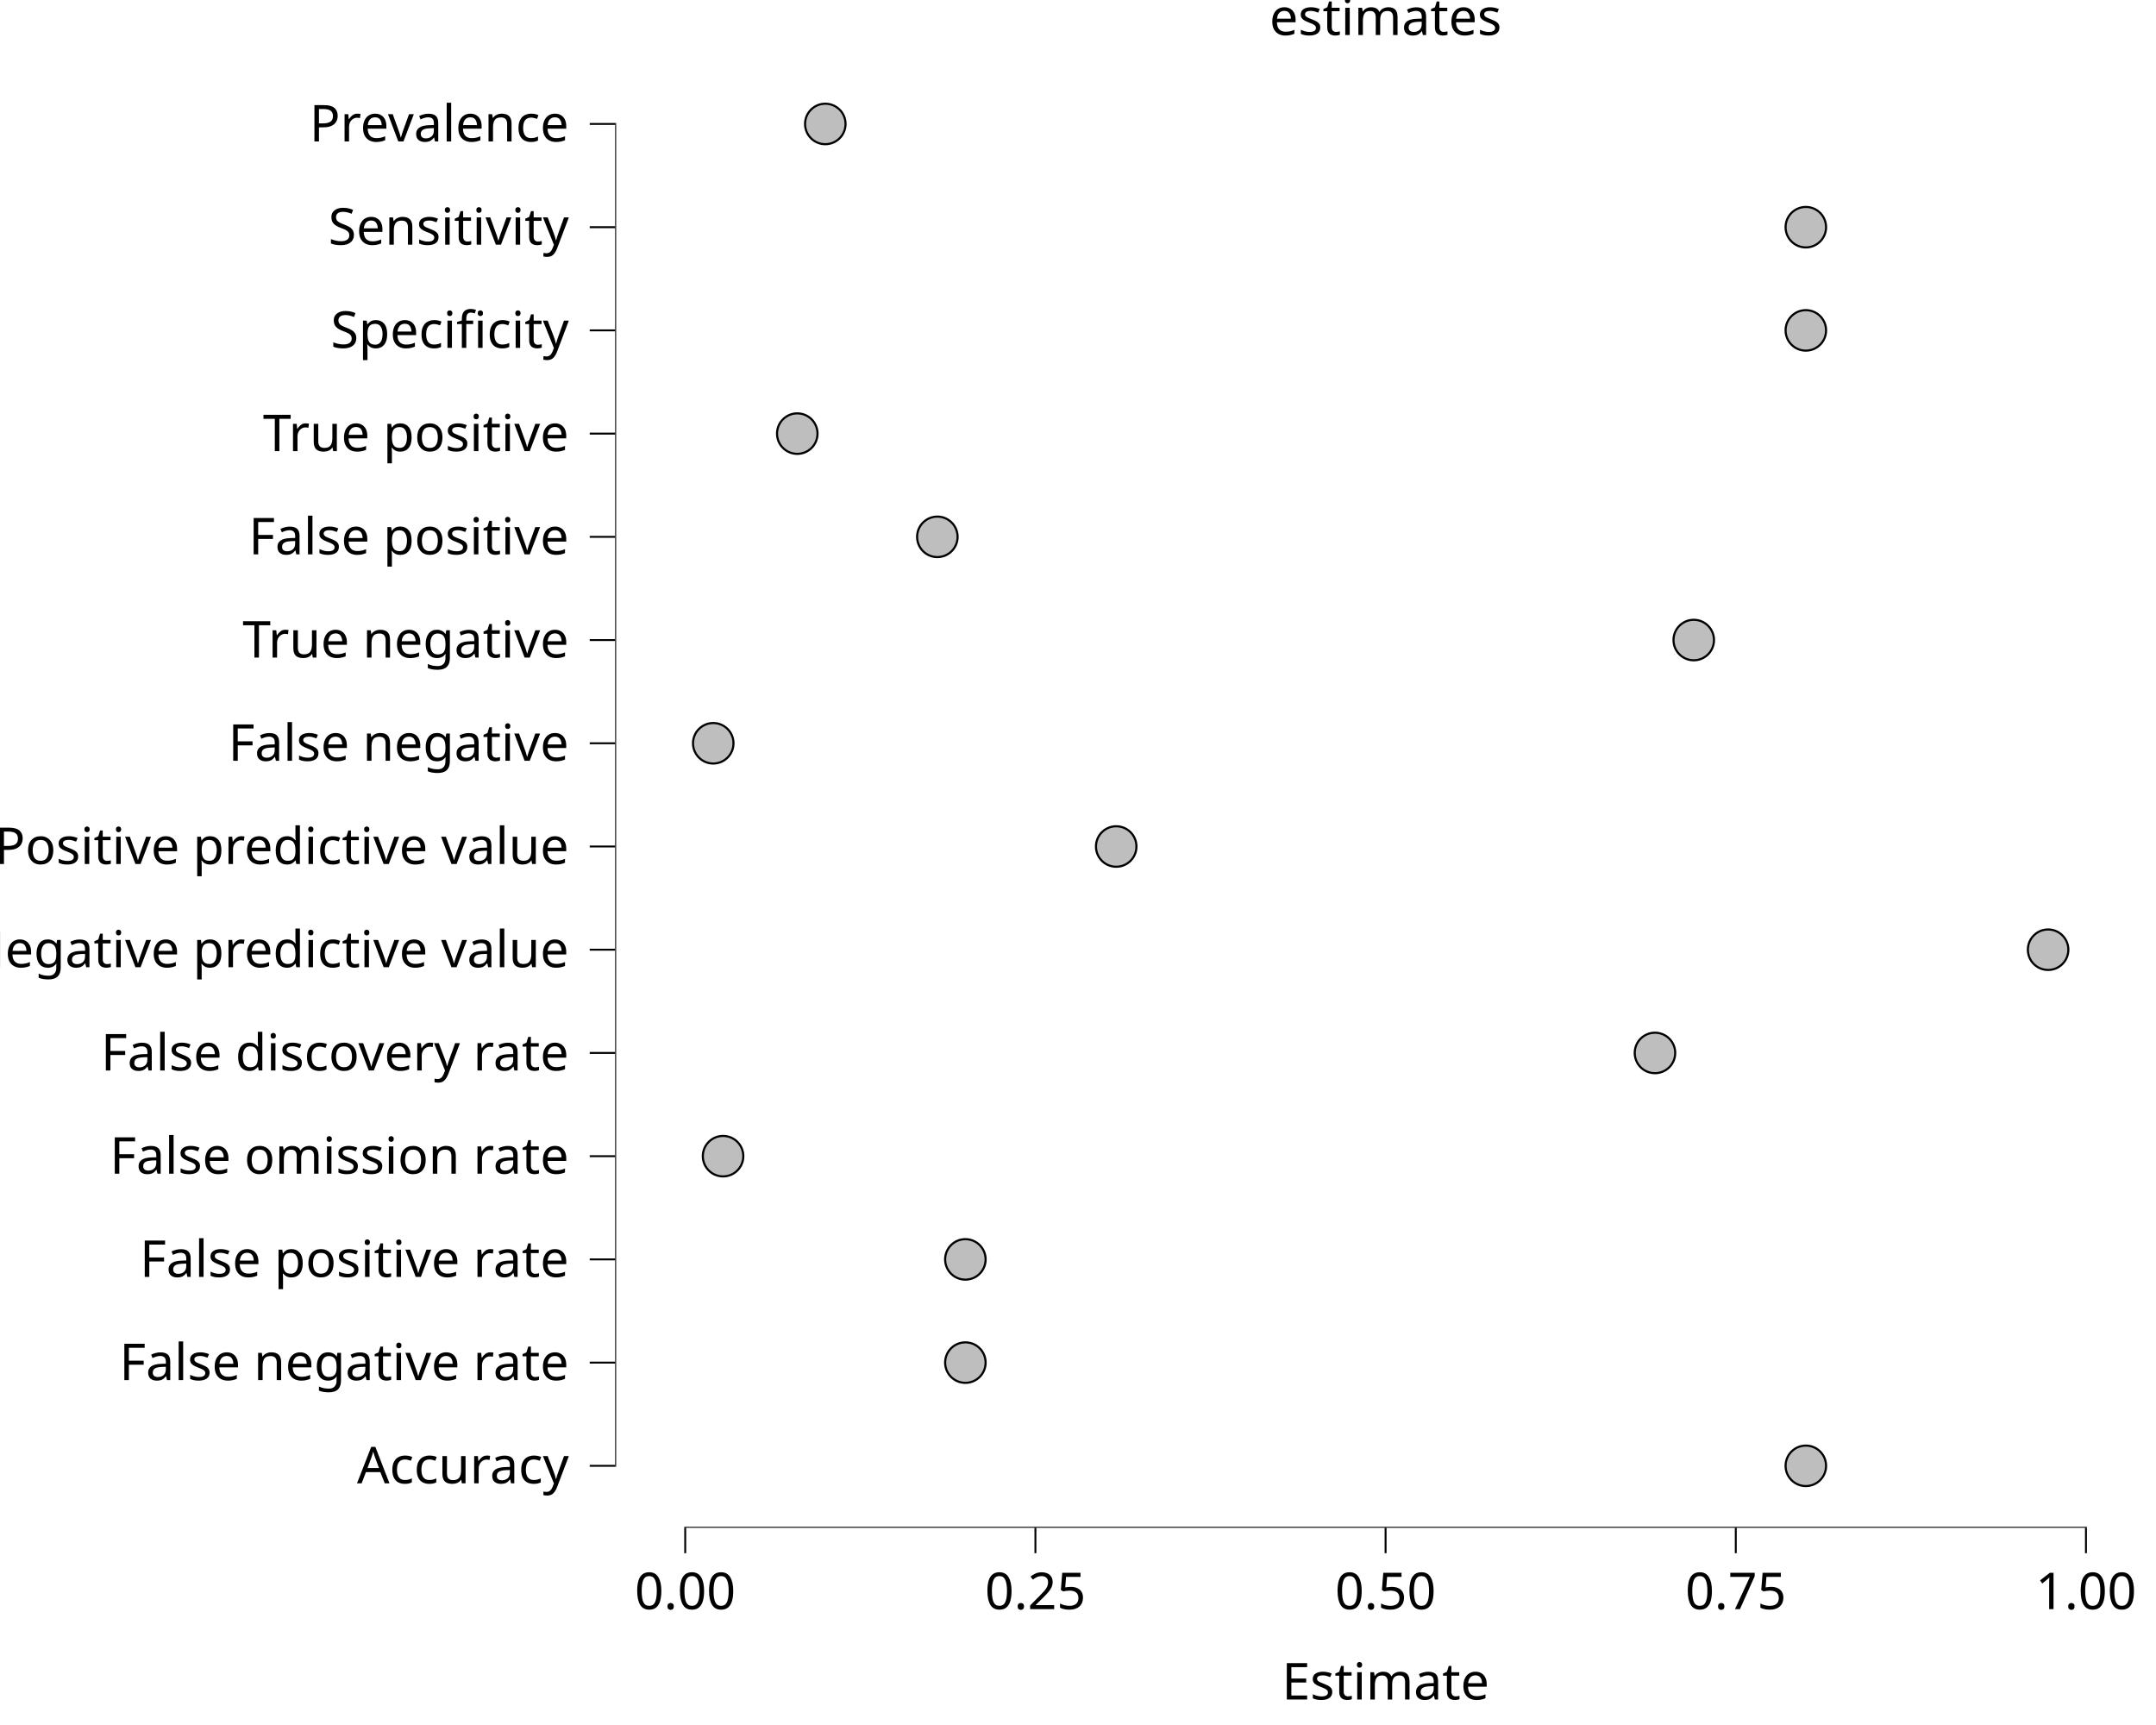
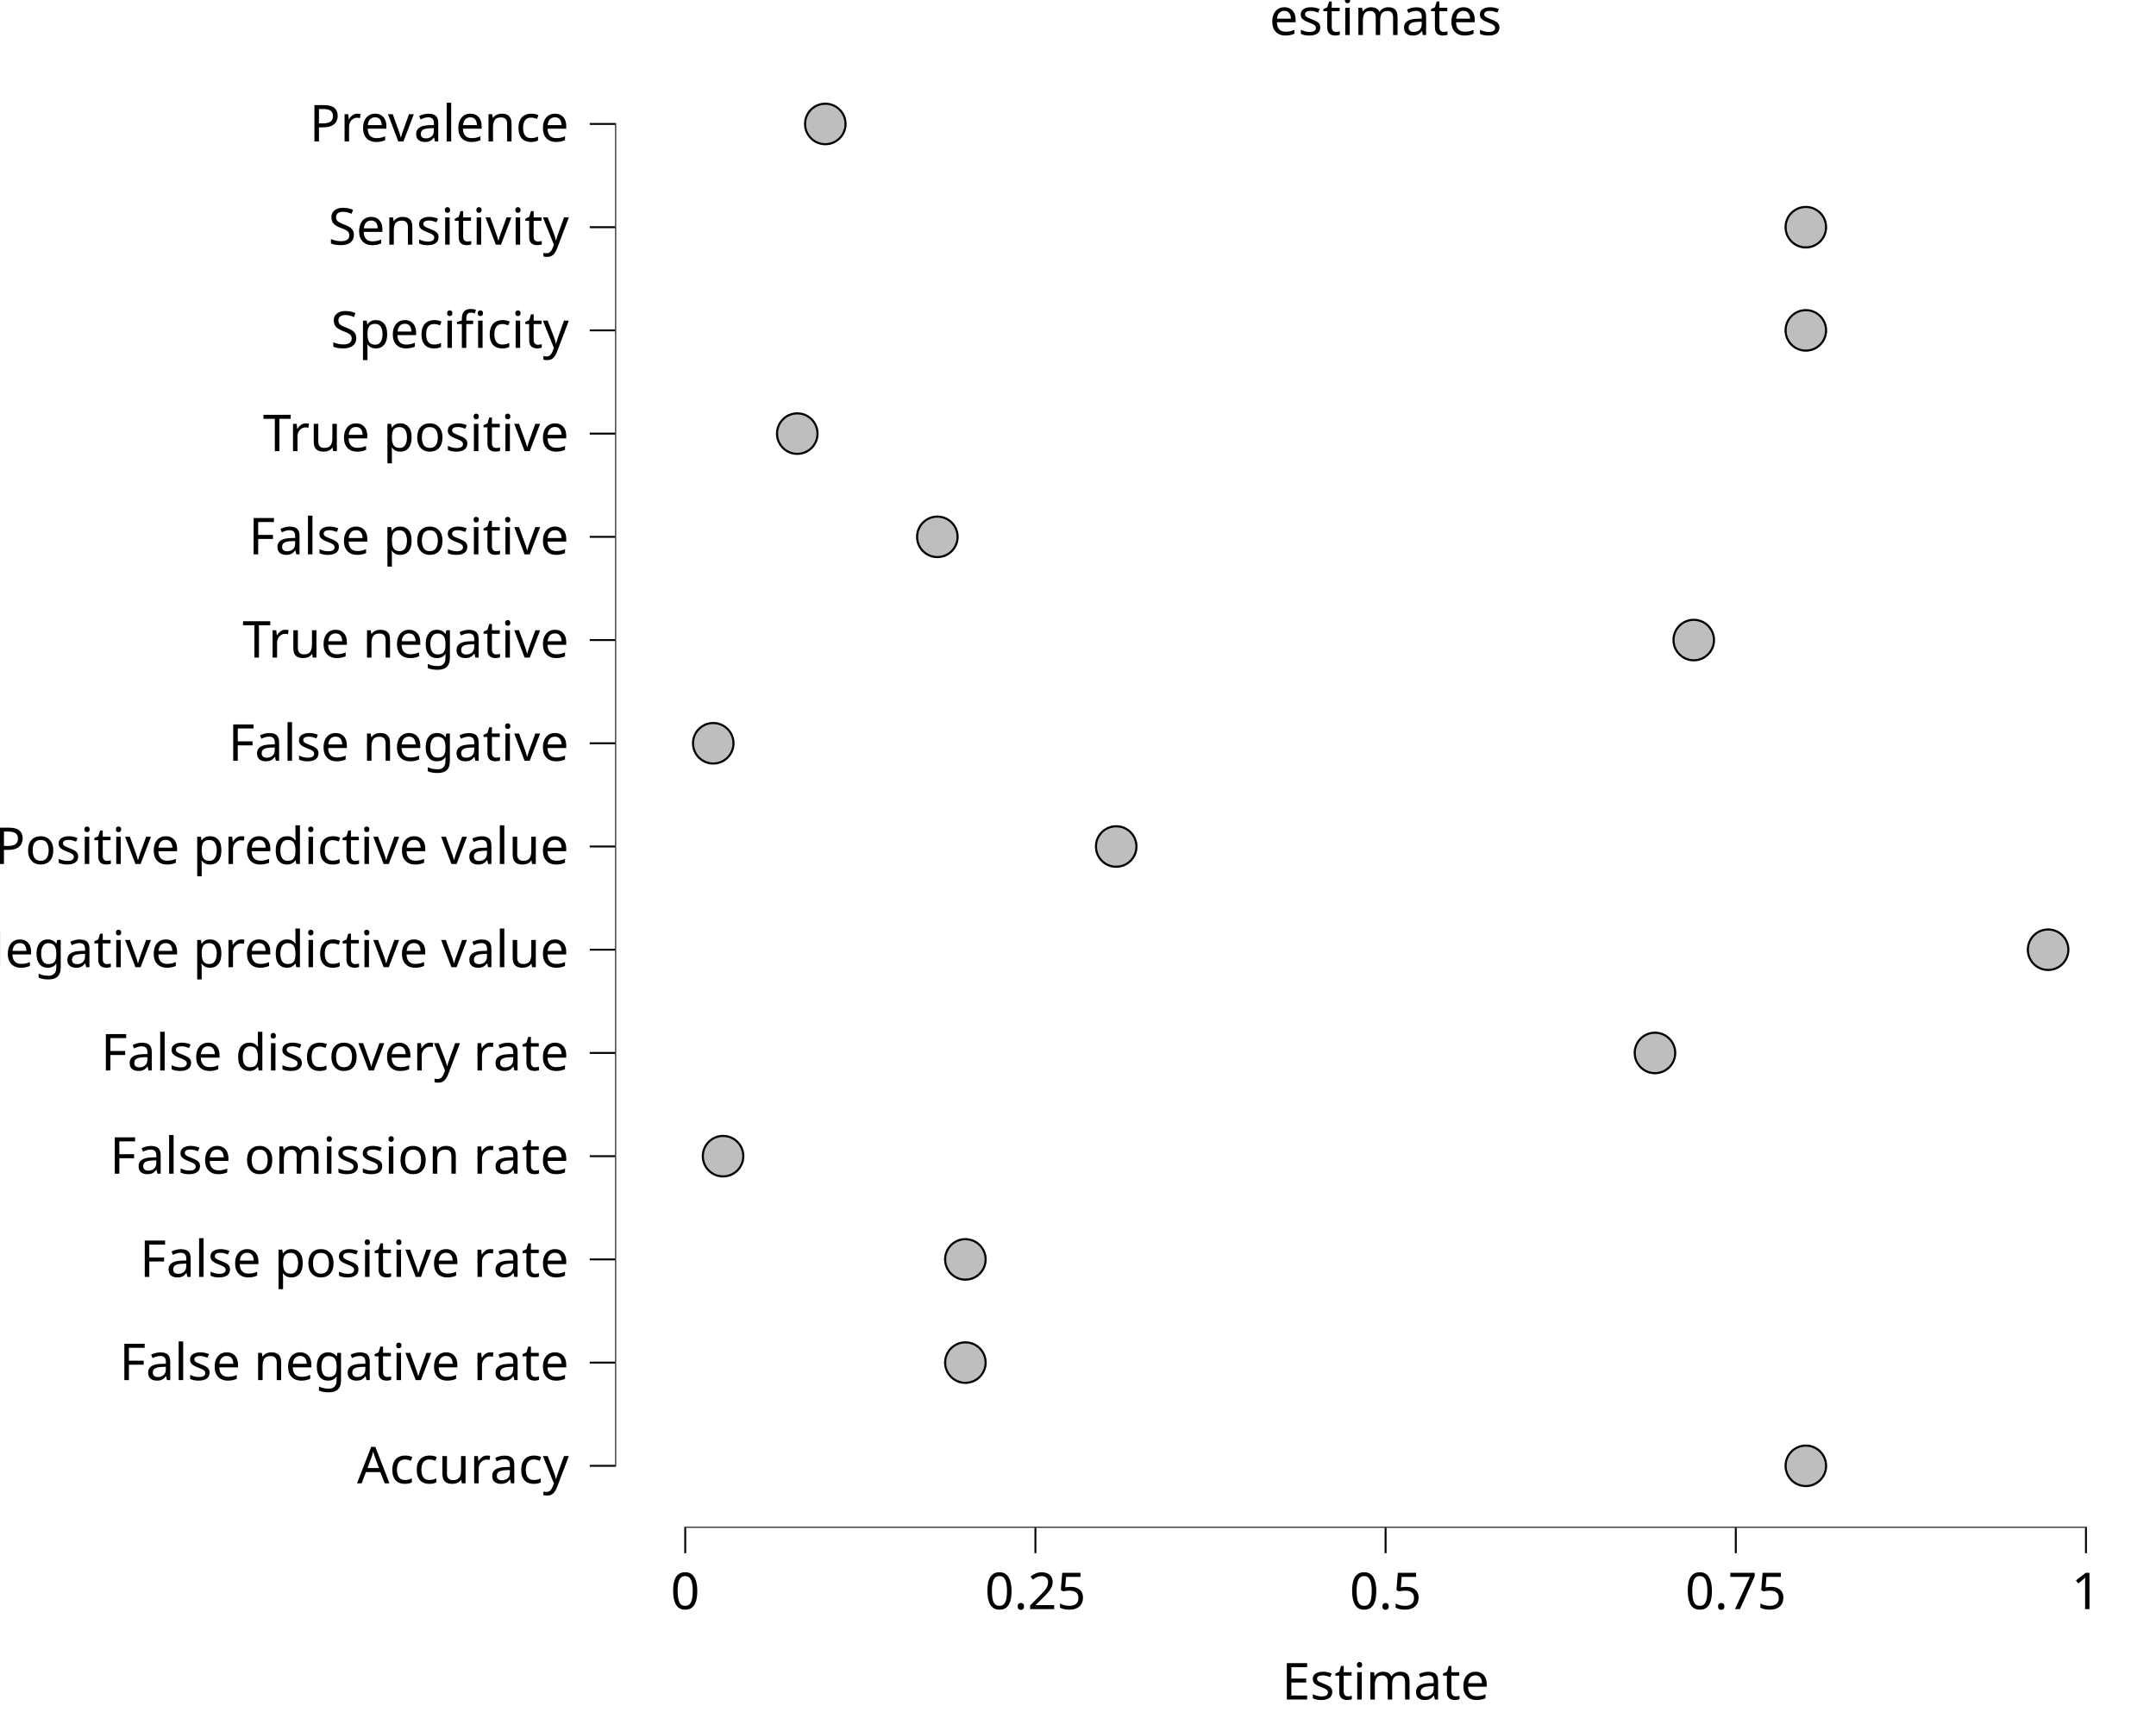
<svg xmlns="http://www.w3.org/2000/svg" class="svglite" data-engine-version="2.0" width="720.00pt" height="576.00pt" viewBox="0 0 720.00 576.00">
  <defs>
    <style type="text/css">
    .svglite line, .svglite polyline, .svglite polygon, .svglite path, .svglite rect, .svglite circle {
      fill: none;
      stroke: #000000;
      stroke-linecap: round;
      stroke-linejoin: round;
      stroke-miterlimit: 10.00;
    }
  </style>
  </defs>
  <rect width="100%" height="100%" style="stroke: none; fill: #FFFFFF;" />
  <defs>
    <clipPath id="cpMC4wMHw3MjAuMDB8MC4wMHw1NzYuMDA=">
      <rect x="0.00" y="0.00" width="720.00" height="576.00" />
    </clipPath>
  </defs>
  <g clip-path="url(#cpMC4wMHw3MjAuMDB8MC4wMHw1NzYuMDA=)">
    <rect x="0.00" y="0.00" width="720.00" height="576.00" style="stroke-width: 10.67; stroke: none;" />
  </g>
  <defs>
    <clipPath id="cpMjA1LjQ0fDcyMC4wMHwyMC43MXw1MTAuMTQ=">
      <rect x="205.44" y="20.71" width="514.56" height="489.43" />
    </clipPath>
  </defs>
  <g clip-path="url(#cpMjA1LjQ0fDcyMC4wMHwyMC43MXw1MTAuMTQ=)">
    <rect x="205.44" y="20.71" width="514.56" height="489.43" style="stroke-width: 10.67; stroke: none;" />
    <circle cx="275.61" cy="41.39" r="6.76" style="stroke-width: 0.71; fill: #BEBEBE;" />
    <circle cx="603.06" cy="75.86" r="6.76" style="stroke-width: 0.71; fill: #BEBEBE;" />
    <circle cx="603.06" cy="110.32" r="6.76" style="stroke-width: 0.71; fill: #BEBEBE;" />
    <circle cx="266.25" cy="144.79" r="6.76" style="stroke-width: 0.71; fill: #BEBEBE;" />
    <circle cx="313.03" cy="179.26" r="6.76" style="stroke-width: 0.71; fill: #BEBEBE;" />
    <circle cx="565.63" cy="213.72" r="6.76" style="stroke-width: 0.71; fill: #BEBEBE;" />
    <circle cx="238.19" cy="248.19" r="6.76" style="stroke-width: 0.71; fill: #BEBEBE;" />
    <circle cx="372.76" cy="282.66" r="6.76" style="stroke-width: 0.71; fill: #BEBEBE;" />
    <circle cx="683.97" cy="317.12" r="6.76" style="stroke-width: 0.71; fill: #BEBEBE;" />
    <circle cx="552.68" cy="351.59" r="6.76" style="stroke-width: 0.71; fill: #BEBEBE;" />
    <circle cx="241.47" cy="386.06" r="6.76" style="stroke-width: 0.71; fill: #BEBEBE;" />
    <circle cx="322.39" cy="420.53" r="6.76" style="stroke-width: 0.71; fill: #BEBEBE;" />
    <circle cx="322.39" cy="454.99" r="6.76" style="stroke-width: 0.71; fill: #BEBEBE;" />
    <circle cx="603.06" cy="489.46" r="6.76" style="stroke-width: 0.71; fill: #BEBEBE;" />
    <line x1="228.51" y1="510.14" x2="696.93" y2="510.14" style="stroke-width: 0.64; stroke-linecap: butt;" />
    <line x1="205.44" y1="489.78" x2="205.44" y2="41.07" style="stroke-width: 0.64; stroke-linecap: butt;" />
    <rect x="205.44" y="20.71" width="514.56" height="489.43" style="stroke-width: 0.00; stroke: none;" />
  </g>
  <g clip-path="url(#cpMC4wMHw3MjAuMDB8MC4wMHw1NzYuMDA=)">
    <polyline points="205.44,510.14 205.44,20.71 " style="stroke-width: 0.00; stroke: none; stroke-linecap: butt;" />
    <text x="189.96" y="495.31" text-anchor="end" style="font-size: 17.00px; font-family: sans;" textLength="69.94px" lengthAdjust="spacingAndGlyphs">Accuracy</text>
    <text x="189.96" y="460.84" text-anchor="end" style="font-size: 17.00px; font-family: sans;" textLength="144.60px" lengthAdjust="spacingAndGlyphs">False negative rate</text>
    <text x="189.96" y="426.38" text-anchor="end" style="font-size: 17.00px; font-family: sans;" textLength="137.97px" lengthAdjust="spacingAndGlyphs">False positive rate</text>
    <text x="189.96" y="391.91" text-anchor="end" style="font-size: 17.00px; font-family: sans;" textLength="147.41px" lengthAdjust="spacingAndGlyphs">False omission rate</text>
    <text x="189.96" y="357.44" text-anchor="end" style="font-size: 17.00px; font-family: sans;" textLength="152.14px" lengthAdjust="spacingAndGlyphs">False discovery rate</text>
    <text x="189.96" y="322.97" text-anchor="end" style="font-size: 17.00px; font-family: sans;" textLength="189.96px" lengthAdjust="spacingAndGlyphs">Negative predictive value</text>
    <text x="189.96" y="288.51" text-anchor="end" style="font-size: 17.00px; font-family: sans;" textLength="182.40px" lengthAdjust="spacingAndGlyphs">Positive predictive value</text>
    <text x="189.96" y="254.04" text-anchor="end" style="font-size: 17.00px; font-family: sans;" textLength="110.58px" lengthAdjust="spacingAndGlyphs">False negative</text>
    <text x="189.96" y="219.57" text-anchor="end" style="font-size: 17.00px; font-family: sans;" textLength="103.96px" lengthAdjust="spacingAndGlyphs">True negative</text>
    <text x="189.96" y="185.11" text-anchor="end" style="font-size: 17.00px; font-family: sans;" textLength="103.95px" lengthAdjust="spacingAndGlyphs">False positive</text>
    <text x="189.96" y="150.64" text-anchor="end" style="font-size: 17.00px; font-family: sans;" textLength="97.33px" lengthAdjust="spacingAndGlyphs">True positive</text>
    <text x="189.96" y="116.17" text-anchor="end" style="font-size: 17.00px; font-family: sans;" textLength="76.54px" lengthAdjust="spacingAndGlyphs">Specificity</text>
    <text x="189.96" y="81.70" text-anchor="end" style="font-size: 17.00px; font-family: sans;" textLength="76.54px" lengthAdjust="spacingAndGlyphs">Sensitivity</text>
    <text x="189.96" y="47.24" text-anchor="end" style="font-size: 17.00px; font-family: sans;" textLength="85.07px" lengthAdjust="spacingAndGlyphs">Prevalence</text>
    <polyline points="196.94,489.46 205.44,489.46 " style="stroke-width: 0.64; stroke-linecap: butt;" />
    <polyline points="196.94,454.99 205.44,454.99 " style="stroke-width: 0.64; stroke-linecap: butt;" />
    <polyline points="196.94,420.53 205.44,420.53 " style="stroke-width: 0.64; stroke-linecap: butt;" />
    <polyline points="196.94,386.06 205.44,386.06 " style="stroke-width: 0.64; stroke-linecap: butt;" />
    <polyline points="196.94,351.59 205.44,351.59 " style="stroke-width: 0.64; stroke-linecap: butt;" />
    <polyline points="196.94,317.12 205.44,317.12 " style="stroke-width: 0.64; stroke-linecap: butt;" />
    <polyline points="196.94,282.66 205.44,282.66 " style="stroke-width: 0.64; stroke-linecap: butt;" />
    <polyline points="196.94,248.19 205.44,248.19 " style="stroke-width: 0.64; stroke-linecap: butt;" />
    <polyline points="196.94,213.72 205.44,213.72 " style="stroke-width: 0.64; stroke-linecap: butt;" />
    <polyline points="196.94,179.26 205.44,179.26 " style="stroke-width: 0.64; stroke-linecap: butt;" />
    <polyline points="196.94,144.79 205.44,144.79 " style="stroke-width: 0.64; stroke-linecap: butt;" />
    <polyline points="196.94,110.32 205.44,110.32 " style="stroke-width: 0.64; stroke-linecap: butt;" />
    <polyline points="196.94,75.86 205.44,75.86 " style="stroke-width: 0.64; stroke-linecap: butt;" />
    <polyline points="196.94,41.39 205.44,41.39 " style="stroke-width: 0.64; stroke-linecap: butt;" />
    <polyline points="205.44,510.14 720.00,510.14 " style="stroke-width: 0.00; stroke: none; stroke-linecap: butt;" />
    <polyline points="228.83,518.64 228.83,510.14 " style="stroke-width: 0.64; stroke-linecap: butt;" />
    <polyline points="345.78,518.64 345.78,510.14 " style="stroke-width: 0.64; stroke-linecap: butt;" />
    <polyline points="462.72,518.64 462.72,510.14 " style="stroke-width: 0.64; stroke-linecap: butt;" />
    <polyline points="579.67,518.64 579.67,510.14 " style="stroke-width: 0.64; stroke-linecap: butt;" />
    <polyline points="696.61,518.64 696.61,510.14 " style="stroke-width: 0.64; stroke-linecap: butt;" />
-     <text x="228.83" y="537.32" text-anchor="middle" style="font-size: 17.00px; font-family: sans;" textLength="33.09px" lengthAdjust="spacingAndGlyphs">0.00</text>
+     <text x="228.83" y="537.32" text-anchor="middle" style="font-size: 17.00px; font-family: sans;" textLength="9.46px" lengthAdjust="spacingAndGlyphs">0</text>
    <text x="345.78" y="537.32" text-anchor="middle" style="font-size: 17.00px; font-family: sans;" textLength="33.09px" lengthAdjust="spacingAndGlyphs">0.25</text>
-     <text x="462.72" y="537.32" text-anchor="middle" style="font-size: 17.00px; font-family: sans;" textLength="33.09px" lengthAdjust="spacingAndGlyphs">0.50</text>
+     <text x="462.72" y="537.32" text-anchor="middle" style="font-size: 17.00px; font-family: sans;" textLength="23.63px" lengthAdjust="spacingAndGlyphs">0.5</text>
    <text x="579.67" y="537.32" text-anchor="middle" style="font-size: 17.00px; font-family: sans;" textLength="33.09px" lengthAdjust="spacingAndGlyphs">0.75</text>
-     <text x="696.61" y="537.32" text-anchor="middle" style="font-size: 17.00px; font-family: sans;" textLength="33.09px" lengthAdjust="spacingAndGlyphs">1.00</text>
+     <text x="696.61" y="537.32" text-anchor="middle" style="font-size: 17.00px; font-family: sans;" textLength="9.46px" lengthAdjust="spacingAndGlyphs">1</text>
    <text x="462.72" y="567.49" text-anchor="middle" style="font-size: 17.00px; font-family: sans;" textLength="66.15px" lengthAdjust="spacingAndGlyphs">Estimate</text>
    <text x="462.72" y="11.70" text-anchor="middle" style="font-size: 17.00px; font-family: sans;" textLength="72.77px" lengthAdjust="spacingAndGlyphs">estimates</text>
  </g>
</svg>
